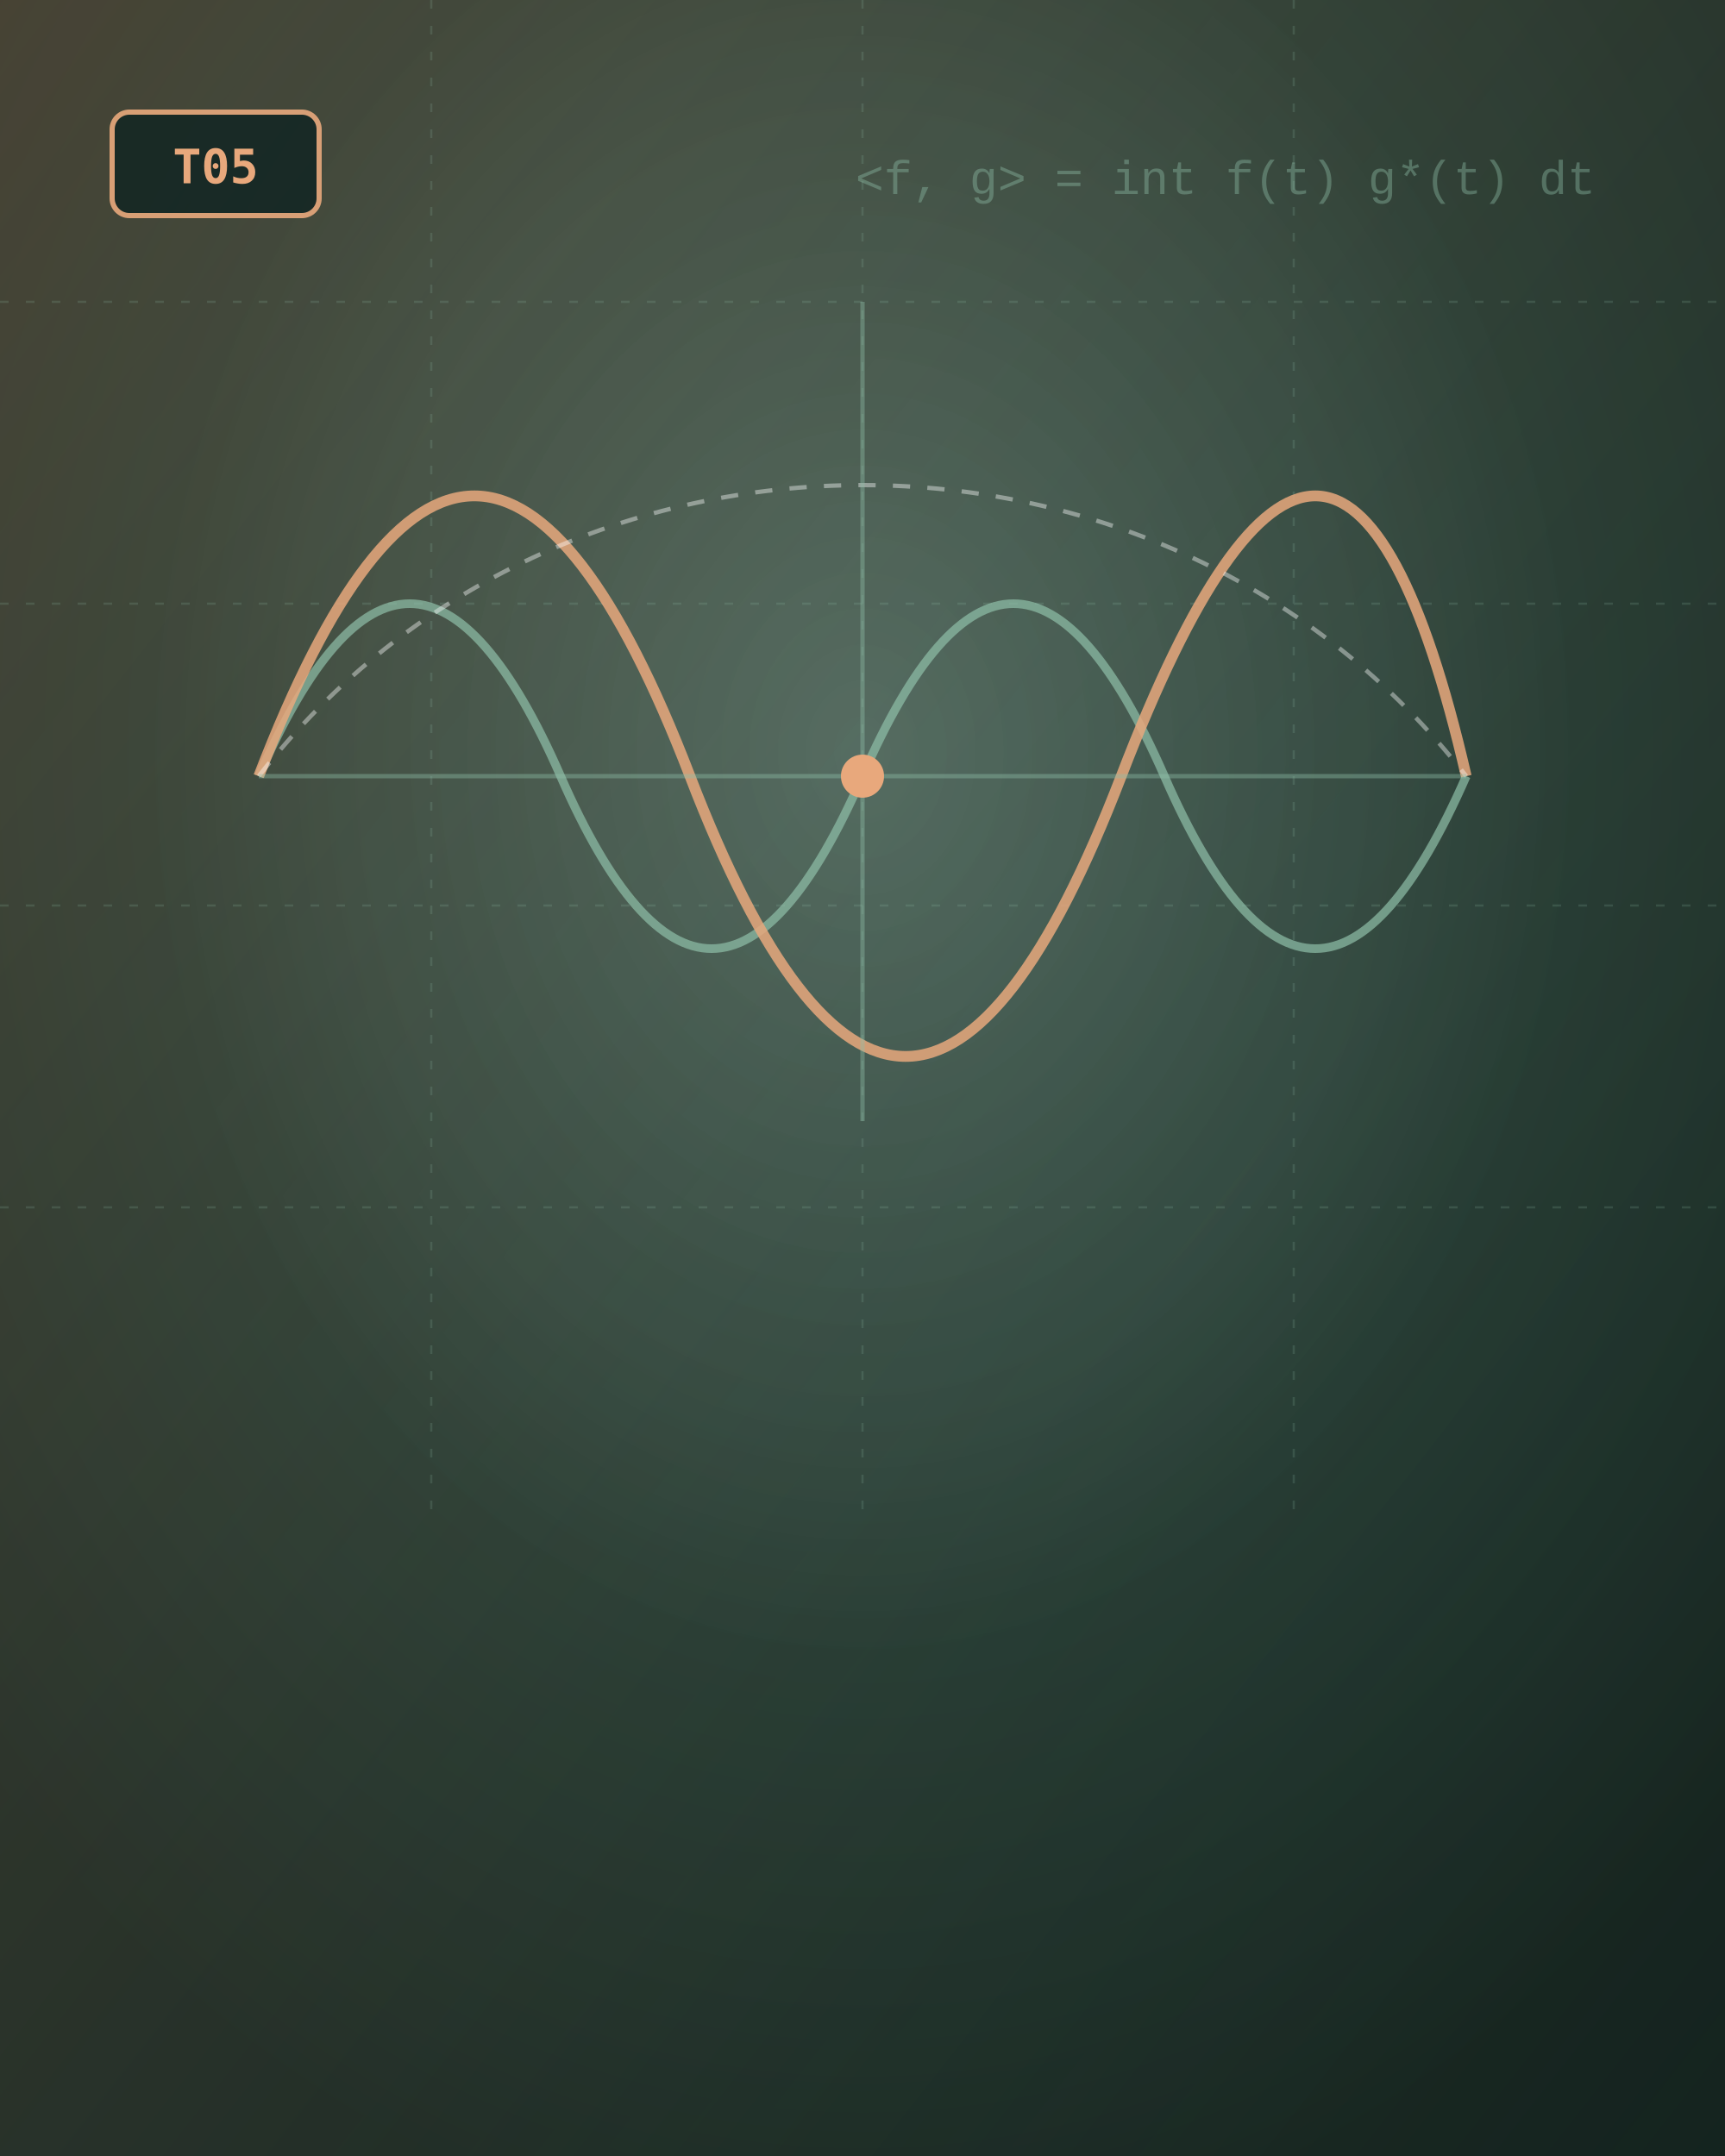
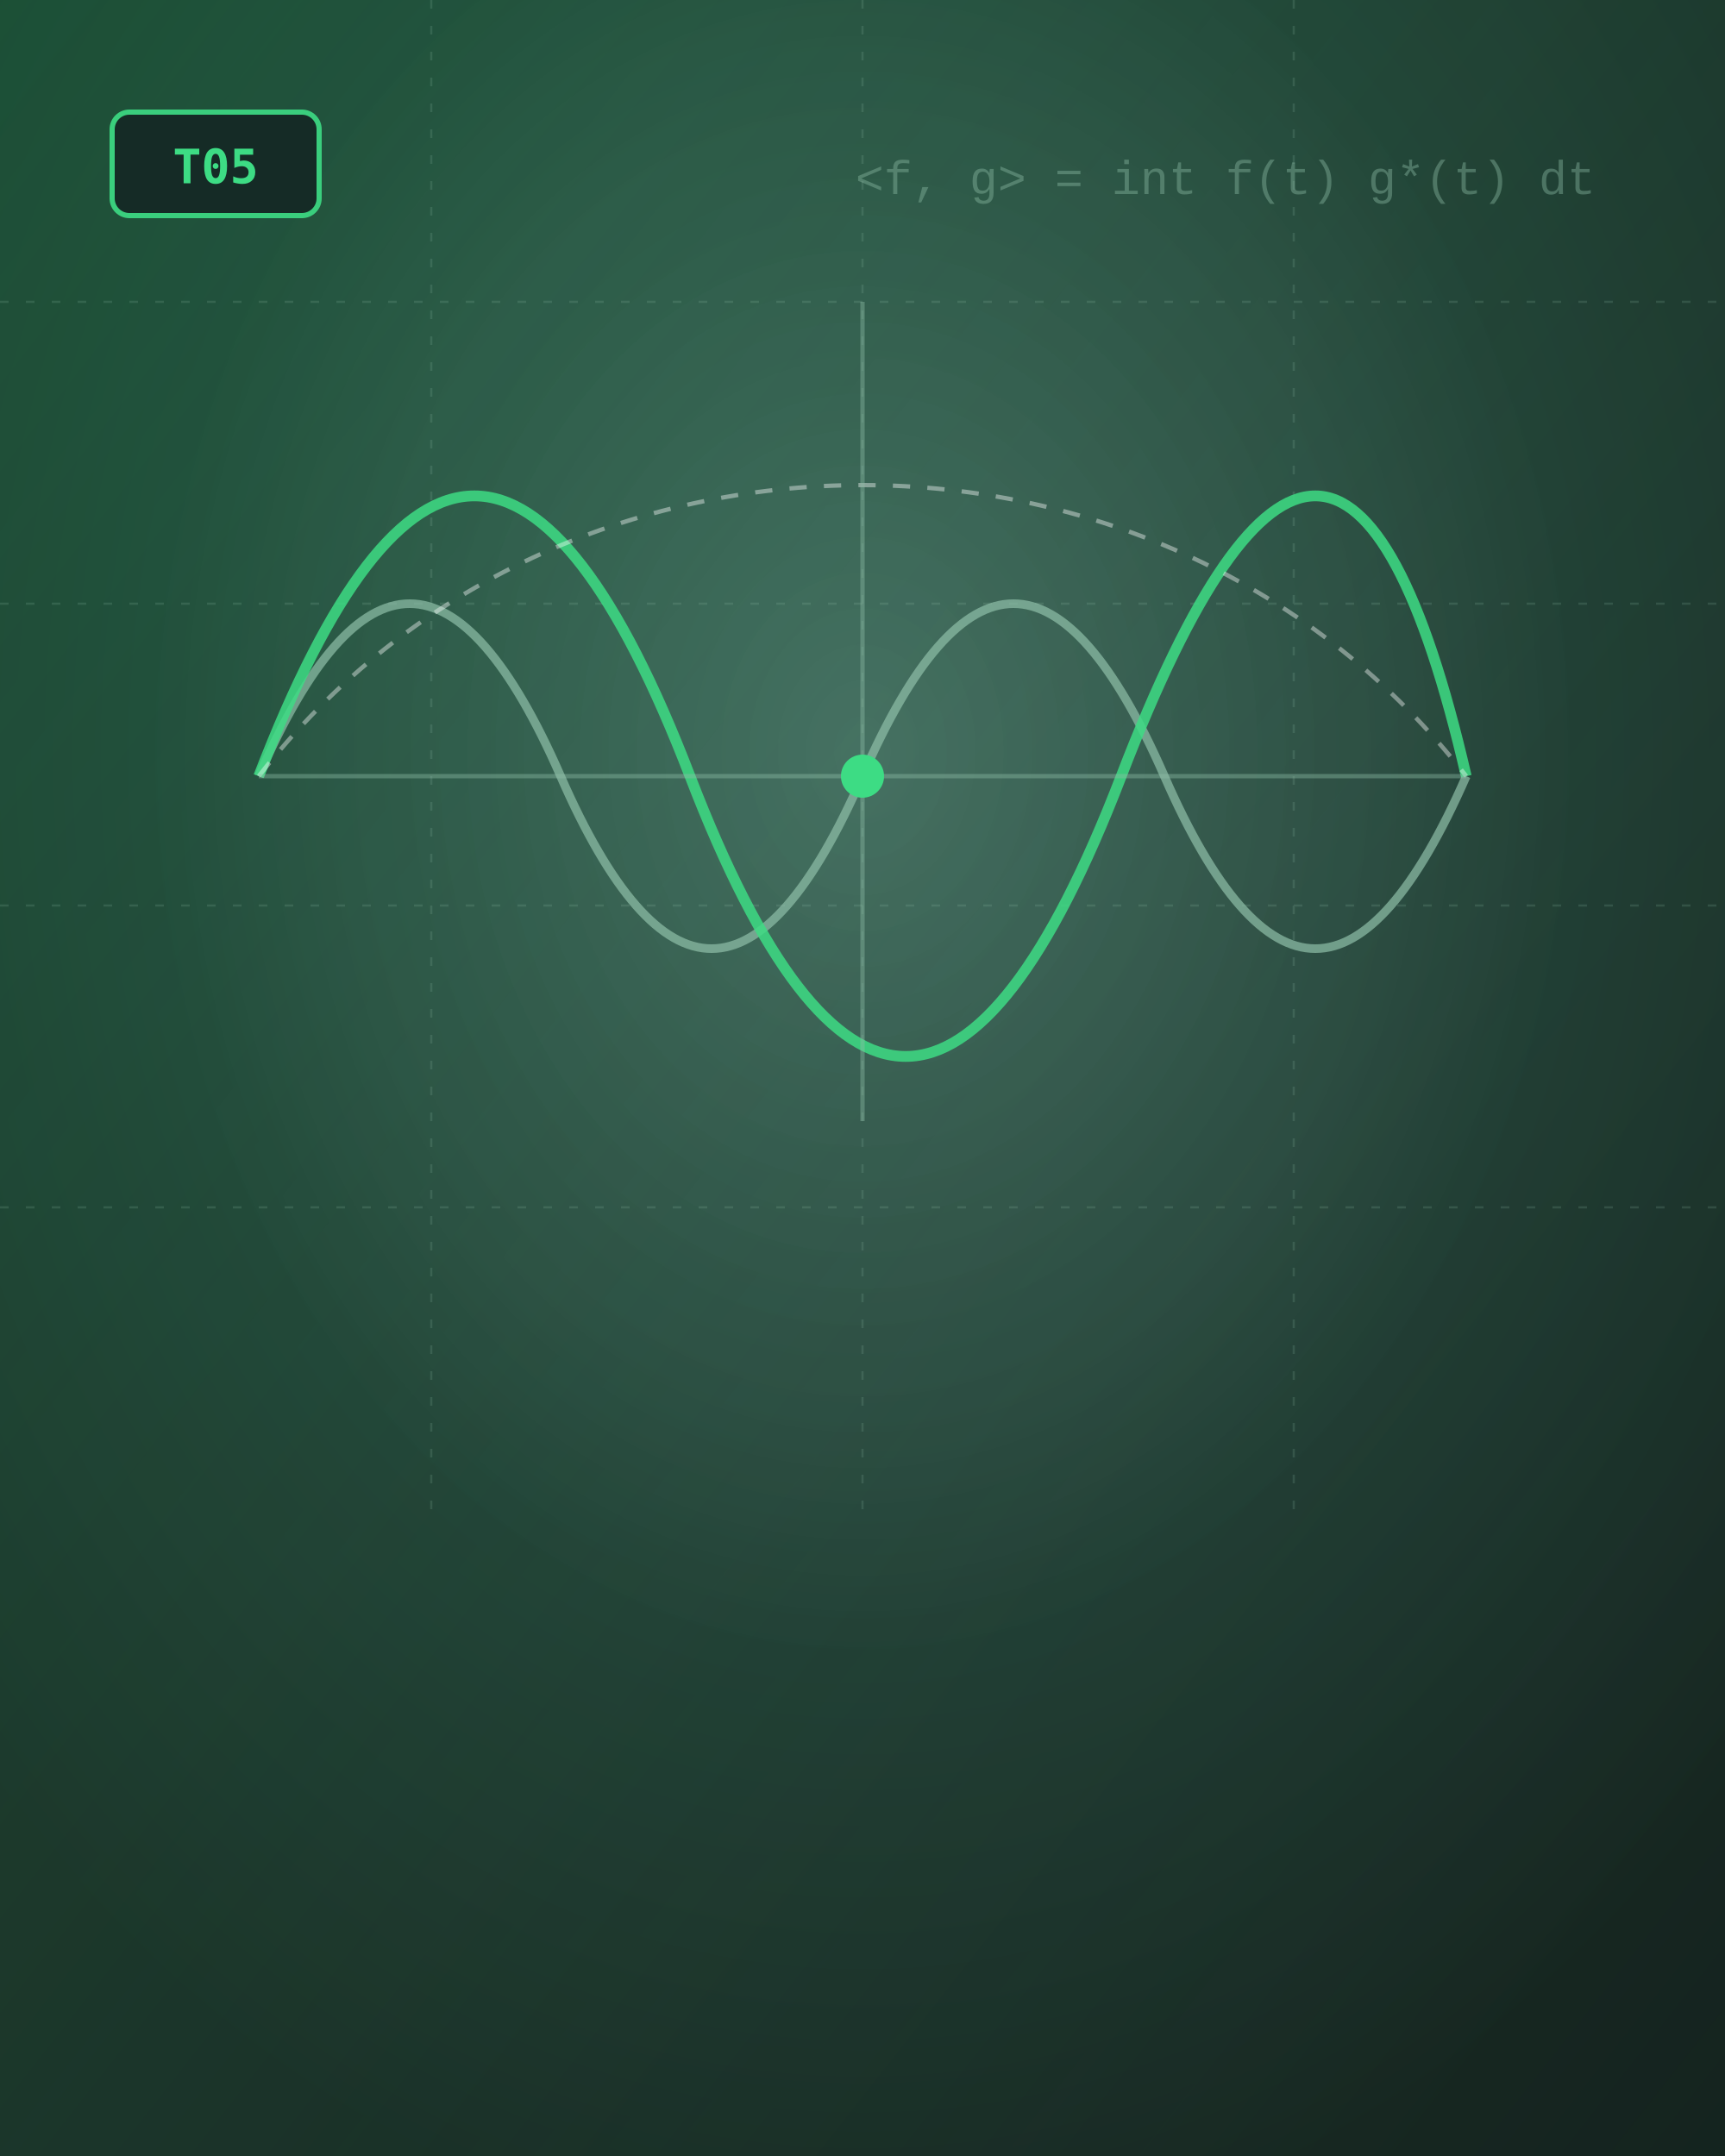
<svg xmlns="http://www.w3.org/2000/svg" width="400" height="500" viewBox="0 0 400 500" fill="none">
  <defs>
    <radialGradient id="bgGrad5" cx="50%" cy="35%" r="70%">
      <stop offset="0%" stop-color="#2C4E47" stop-opacity="0.9" />
      <stop offset="60%" stop-color="#162C26" stop-opacity="1" />
      <stop offset="100%" stop-color="#0E1B17" stop-opacity="1" />
    </radialGradient>
    <linearGradient id="glowGrad5" x1="0%" y1="0%" x2="100%" y2="100%">
-       <stop offset="0%" stop-color="#E8A87C" stop-opacity="0.25" />
+       <stop offset="0%" stop-color="#3ddc84" stop-opacity="0.25" />
      <stop offset="100%" stop-color="#8FBFA8" stop-opacity="0.05" />
    </linearGradient>
  </defs>
  <rect width="400" height="500" fill="url(#bgGrad5)" />
  <rect width="400" height="500" fill="url(#glowGrad5)" />
  <g stroke="#8FBFA8" stroke-width="0.5" stroke-dasharray="2 4" opacity="0.18">
    <line x1="0" y1="70" x2="400" y2="70" />
    <line x1="0" y1="140" x2="400" y2="140" />
    <line x1="0" y1="210" x2="400" y2="210" />
    <line x1="0" y1="280" x2="400" y2="280" />
    <line x1="100" y1="0" x2="100" y2="350" />
    <line x1="200" y1="0" x2="200" y2="350" />
    <line x1="300" y1="0" x2="300" y2="350" />
  </g>
  <text x="370" y="45" font-family="'JetBrains Mono', 'Courier New', monospace" font-size="11" fill="#8FBFA8" opacity="0.4" text-anchor="end">&lt;f, g&gt; = int f(t) g*(t) dt</text>
  <g transform="translate(26, 26)">
-     <rect width="48" height="24" rx="4" fill="#142723" stroke="#E8A87C" stroke-width="1.2" opacity="0.9" />
-     <text x="24" y="16.5" font-family="'JetBrains Mono', monospace" font-size="11" font-weight="bold" fill="#E8A87C" text-anchor="middle">T05</text>
+     <rect width="48" height="24" rx="4" fill="#142723" stroke="#3ddc84" stroke-width="1.2" opacity="0.9" />
+     <text x="24" y="16.5" font-family="'JetBrains Mono', monospace" font-size="11" font-weight="bold" fill="#3ddc84" text-anchor="middle">T05</text>
  </g>
  <g>
    <path d="M 60 180 Q 95 100 130 180 T 200 180 T 270 180 T 340 180" fill="none" stroke="#8FBFA8" stroke-width="2" opacity="0.7" />
-     <path d="M 60 180 Q 110 50 160 180 T 260 180 T 340 180" fill="none" stroke="#E8A87C" stroke-width="2.5" opacity="0.85" />
+     <path d="M 60 180 Q 110 50 160 180 T 260 180 T 340 180" fill="none" stroke="#3ddc84" stroke-width="2.5" opacity="0.85" />
    <path d="M 60 180 C 130 90, 270 90, 340 180" fill="none" stroke="#ffffff" stroke-width="1" stroke-dasharray="4 4" opacity="0.4" />
    <line x1="60" y1="180" x2="340" y2="180" stroke="#8FBFA8" stroke-width="1" opacity="0.4" />
    <line x1="200" y1="70" x2="200" y2="260" stroke="#8FBFA8" stroke-width="1" opacity="0.4" />
-     <circle cx="200" cy="180" r="5" fill="#E8A87C" />
+     <circle cx="200" cy="180" r="5" fill="#3ddc84" />
  </g>
</svg>
